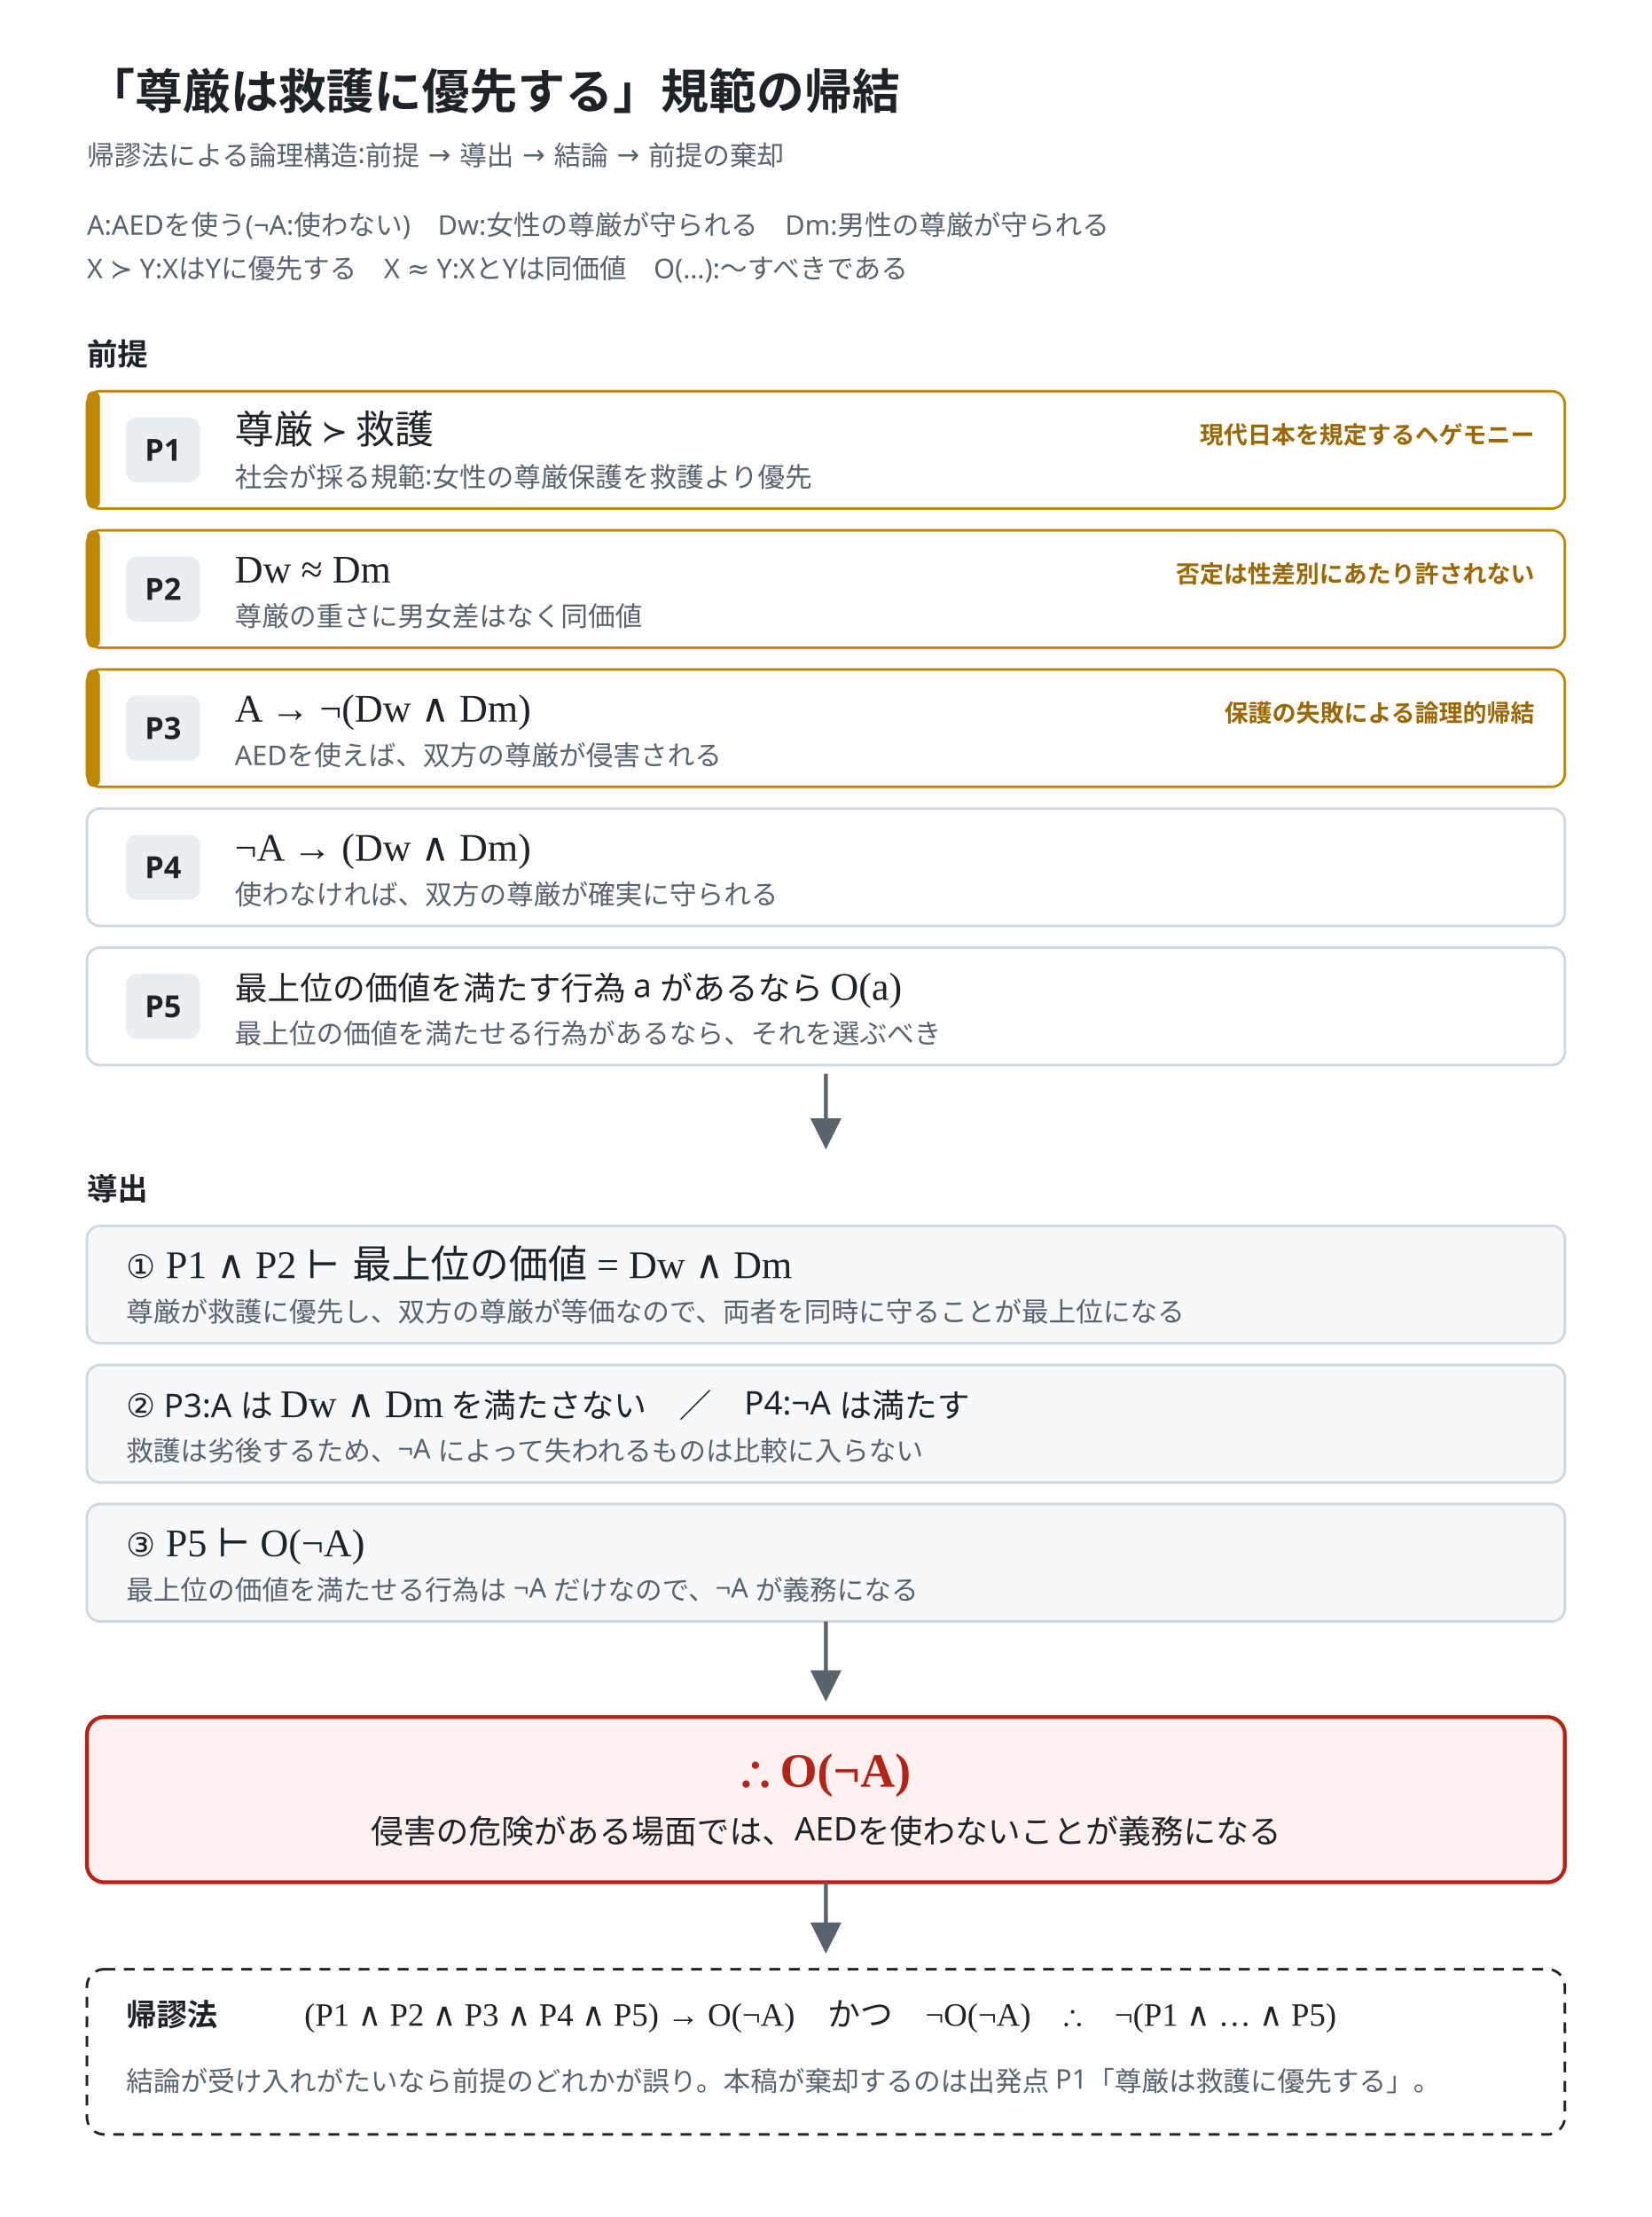
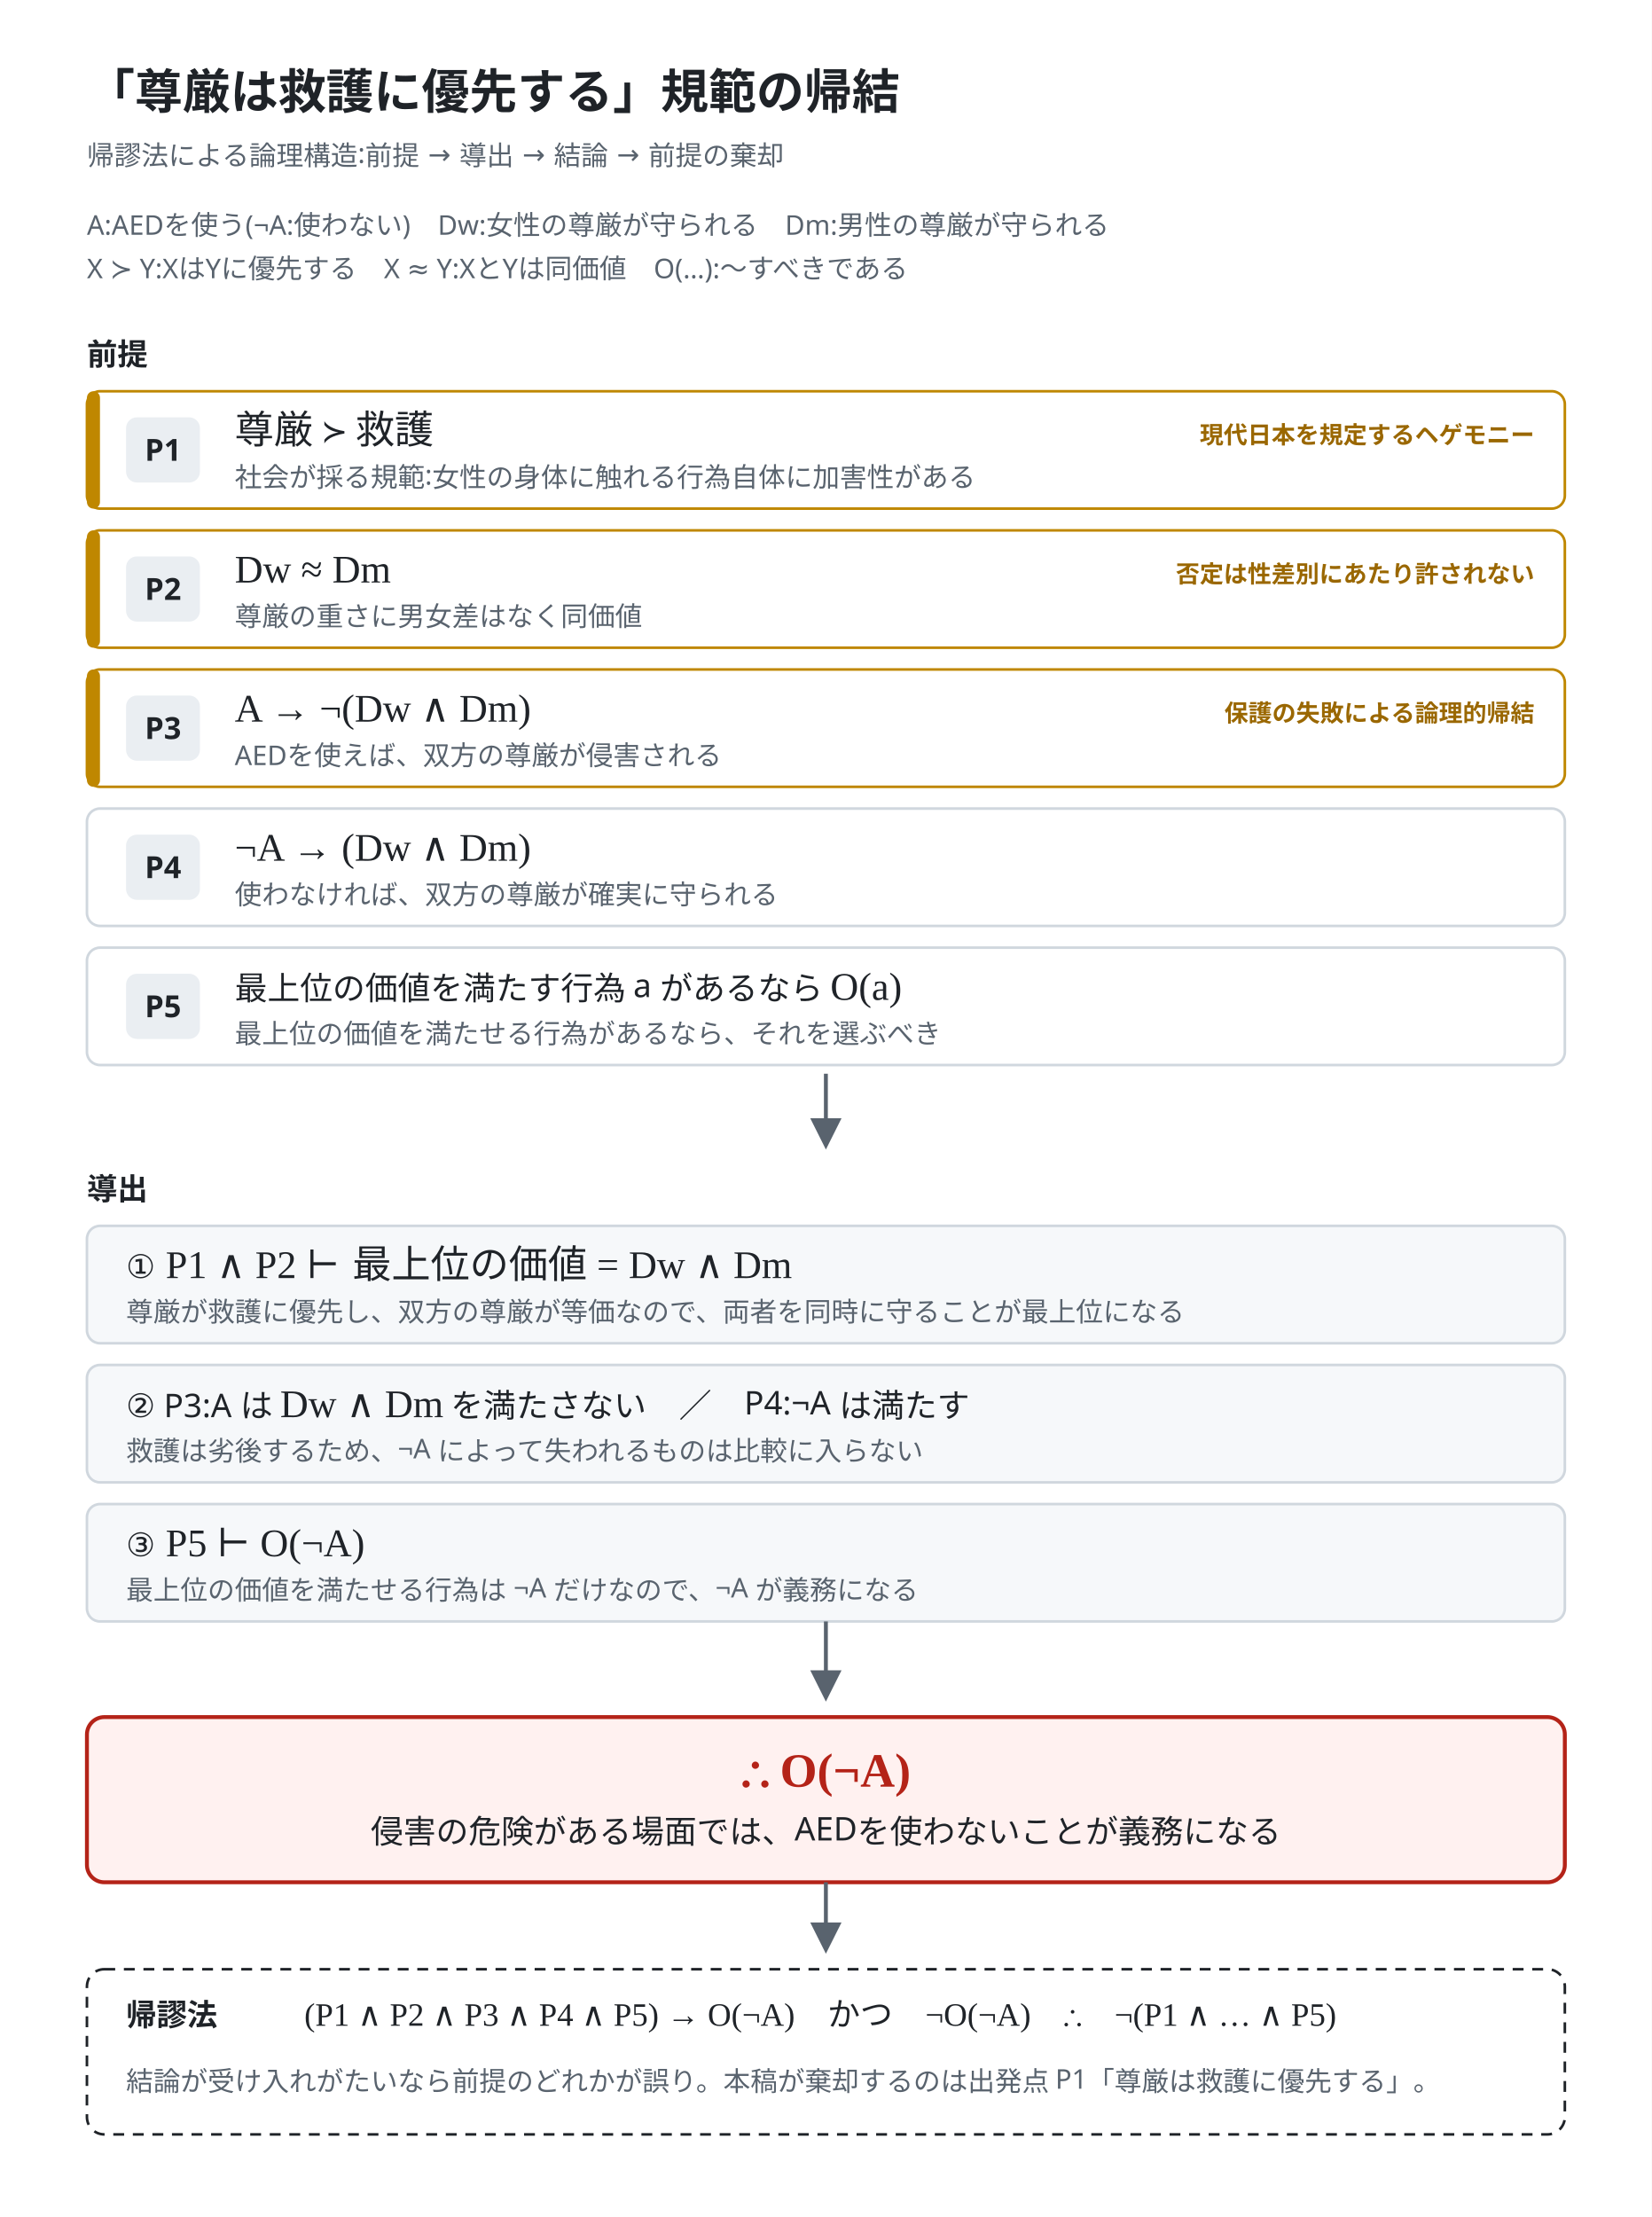
<svg xmlns="http://www.w3.org/2000/svg" viewBox="0 0 760 1020" width="760" height="1020" role="img" aria-labelledby="t d">
  <style>
    .bg    { fill: #ffffff; }
    .ink   { fill: #1f2328; }
    .mute  { fill: #59636e; }
    .amber { fill: #9a6700; }
    .red   { fill: #b42318; }
    .badge { fill: #eaeef2; }
    .card  { fill: #ffffff; stroke: #d0d7de; stroke-width: 1.2; }
    .weak  { fill: #ffffff; stroke: #bf8700; stroke-width: 1.2; }
    .stripe{ fill: #bf8700; }
    .step  { fill: #f6f8fa; stroke: #d0d7de; stroke-width: 1.2; }
    .concl { fill: #fff1f0; stroke: #b42318; stroke-width: 1.8; }
    .reduc { fill: #ffffff; stroke: #1f2328; stroke-width: 1.2; stroke-dasharray: 5 4; }
    .arrow { stroke: #59636e; stroke-width: 1.8; fill: none; }
    .arrowhead { fill: #59636e; }
    .sans  { font-family: "Hiragino Sans","Hiragino Kaku Gothic ProN","Yu Gothic","Meiryo","Noto Sans JP",sans-serif; }
    .math  { font-family: "Cambria Math","STIX Two Math","Times New Roman","DejaVu Serif","Noto Serif JP",serif; }
    .h1 { font-size: 22px; font-weight: 700; }
    .h2 { font-size: 14px; font-weight: 700; }
    .f  { font-size: 18px; }
    .fs { font-size: 15px; }
    .g  { font-size: 12.5px; }
    .tag{ font-size: 11px; font-weight: 700; }
    .id { font-size: 14px; font-weight: 700; }

    @media (prefers-color-scheme: dark) {
      .bg    { fill: #0d1117; }
      .ink   { fill: #e6edf3; }
      .mute  { fill: #9198a1; }
      .amber { fill: #d4a72c; }
      .red   { fill: #ff7b72; }
      .badge { fill: #21262d; }
      .card  { fill: #0d1117; stroke: #30363d; }
      .weak  { fill: #0d1117; stroke: #d4a72c; }
      .stripe{ fill: #d4a72c; }
      .step  { fill: #161b22; stroke: #30363d; }
      .concl { fill: #2d1517; stroke: #ff7b72; }
      .reduc { fill: #0d1117; stroke: #e6edf3; }
      .arrow { stroke: #9198a1; }
      .arrowhead { fill: #9198a1; }
    }
  </style>
  <defs>
    <marker id="ah" viewBox="0 0 10 10" refX="8" refY="5" markerWidth="8" markerHeight="8" orient="auto">
      <path d="M0,0 L10,5 L0,10 z" class="arrowhead" />
    </marker>
  </defs>
  <rect class="bg" width="760" height="1130" />
  <text x="40" y="50" class="sans h1 ink">「尊厳は救護に優先する」規範の帰結</text>
  <text x="40" y="76" class="sans g mute">帰謬法による論理構造:前提 → 導出 → 結論 → 前提の棄却</text>
  <text x="40" y="108" class="sans g mute">A:AEDを使う(¬A:使わない)　Dw:女性の尊厳が守られる　Dm:男性の尊厳が守られる</text>
  <text x="40" y="128" class="sans g mute">X ≻ Y:XはYに優先する　X ≈ Y:XとYは同価値　O(…):〜すべきである</text>
  <text x="40" y="168" class="sans h2 ink">前提</text>
  <rect x="40" y="180" width="680" height="54" rx="6" class="weak" />
  <rect x="40" y="180" width="6" height="54" rx="3" class="stripe" />
  <rect x="58" y="192" width="34" height="30" rx="5" class="badge" />
  <text x="75" y="212" text-anchor="middle" class="sans id ink">P1</text>
  <text x="108" y="204" class="math f ink">尊厳 ≻ 救護</text>
-   <text x="108" y="224" class="sans g mute">社会が採る規範:女性の尊厳保護を救護より優先</text>
+   <text x="108" y="224" class="sans g mute">社会が採る規範:女性の身体に触れる行為自体に加害性がある</text>
  <text x="706" y="204" text-anchor="end" class="sans tag amber">現代日本を規定するヘゲモニー</text>
  <rect x="40" y="244" width="680" height="54" rx="6" class="weak" />
  <rect x="40" y="244" width="6" height="54" rx="3" class="stripe" />
  <rect x="58" y="256" width="34" height="30" rx="5" class="badge" />
  <text x="75" y="276" text-anchor="middle" class="sans id ink">P2</text>
  <text x="108" y="268" class="math f ink">Dw ≈ Dm</text>
  <text x="108" y="288" class="sans g mute">尊厳の重さに男女差はなく同価値</text>
  <text x="706" y="268" text-anchor="end" class="sans tag amber">否定は性差別にあたり許されない</text>
  <rect x="40" y="308" width="680" height="54" rx="6" class="weak" />
  <rect x="40" y="308" width="6" height="54" rx="3" class="stripe" />
  <rect x="58" y="320" width="34" height="30" rx="5" class="badge" />
  <text x="75" y="340" text-anchor="middle" class="sans id ink">P3</text>
  <text x="108" y="332" class="math f ink">A → ¬(Dw ∧ Dm)</text>
  <text x="108" y="352" class="sans g mute">AEDを使えば、双方の尊厳が侵害される</text>
  <text x="706" y="332" text-anchor="end" class="sans tag amber">保護の失敗による論理的帰結</text>
  <rect x="40" y="372" width="680" height="54" rx="6" class="card" />
  <rect x="58" y="384" width="34" height="30" rx="5" class="badge" />
  <text x="75" y="404" text-anchor="middle" class="sans id ink">P4</text>
  <text x="108" y="396" class="math f ink">¬A → (Dw ∧ Dm)</text>
  <text x="108" y="416" class="sans g mute">使わなければ、双方の尊厳が確実に守られる</text>
  <rect x="40" y="436" width="680" height="54" rx="6" class="card" />
  <rect x="58" y="448" width="34" height="30" rx="5" class="badge" />
  <text x="75" y="468" text-anchor="middle" class="sans id ink">P5</text>
  <text x="108" y="460" class="sans fs ink">最上位の価値を満たす行為 a があるなら <tspan class="math f">O(a)</tspan>
  </text>
  <text x="108" y="480" class="sans g mute">最上位の価値を満たせる行為があるなら、それを選ぶべき</text>
  <path d="M380,494 L380,526" class="arrow" marker-end="url(#ah)" />
  <text x="40" y="552" class="sans h2 ink">導出</text>
  <rect x="40" y="564" width="680" height="54" rx="6" class="step" />
  <text x="58" y="588" class="sans fs ink">① <tspan class="math f">P1 ∧ P2 ⊢ 最上位の価値 = Dw ∧ Dm</tspan>
  </text>
  <text x="58" y="608" class="sans g mute">尊厳が救護に優先し、双方の尊厳が等価なので、両者を同時に守ることが最上位になる</text>
  <rect x="40" y="628" width="680" height="54" rx="6" class="step" />
  <text x="58" y="652" class="sans fs ink">② P3:A は <tspan class="math f">Dw ∧ Dm</tspan> を満たさない　／　P4:¬A は満たす</text>
  <text x="58" y="672" class="sans g mute">救護は劣後するため、¬A によって失われるものは比較に入らない</text>
  <rect x="40" y="692" width="680" height="54" rx="6" class="step" />
  <text x="58" y="716" class="sans fs ink">③ <tspan class="math f">P5 ⊢ O(¬A)</tspan>
  </text>
  <text x="58" y="736" class="sans g mute">最上位の価値を満たせる行為は ¬A だけなので、¬A が義務になる</text>
  <path d="M380,746 L380,780" class="arrow" marker-end="url(#ah)" />
  <rect x="40" y="790" width="680" height="76" rx="8" class="concl" />
  <text x="380" y="822" text-anchor="middle" class="math f red" style="font-size:22px; font-weight:700;">∴ O(¬A)</text>
  <text x="380" y="848" text-anchor="middle" class="sans fs ink">侵害の危険がある場面では、AEDを使わないことが義務になる</text>
  <path d="M380,866 L380,896" class="arrow" marker-end="url(#ah)" />
  <rect x="40" y="906" width="680" height="76" rx="8" class="reduc" />
  <text x="58" y="932" class="sans h2 ink">帰謬法</text>
  <text x="140" y="932" class="math fs ink">(P1 ∧ P2 ∧ P3 ∧ P4 ∧ P5) → O(¬A)　かつ　¬O(¬A)　∴　¬(P1 ∧ … ∧ P5)</text>
  <text x="58" y="962" class="sans g mute">結論が受け入れがたいなら前提のどれかが誤り。本稿が棄却するのは出発点 P1「尊厳は救護に優先する」。</text>
</svg>
